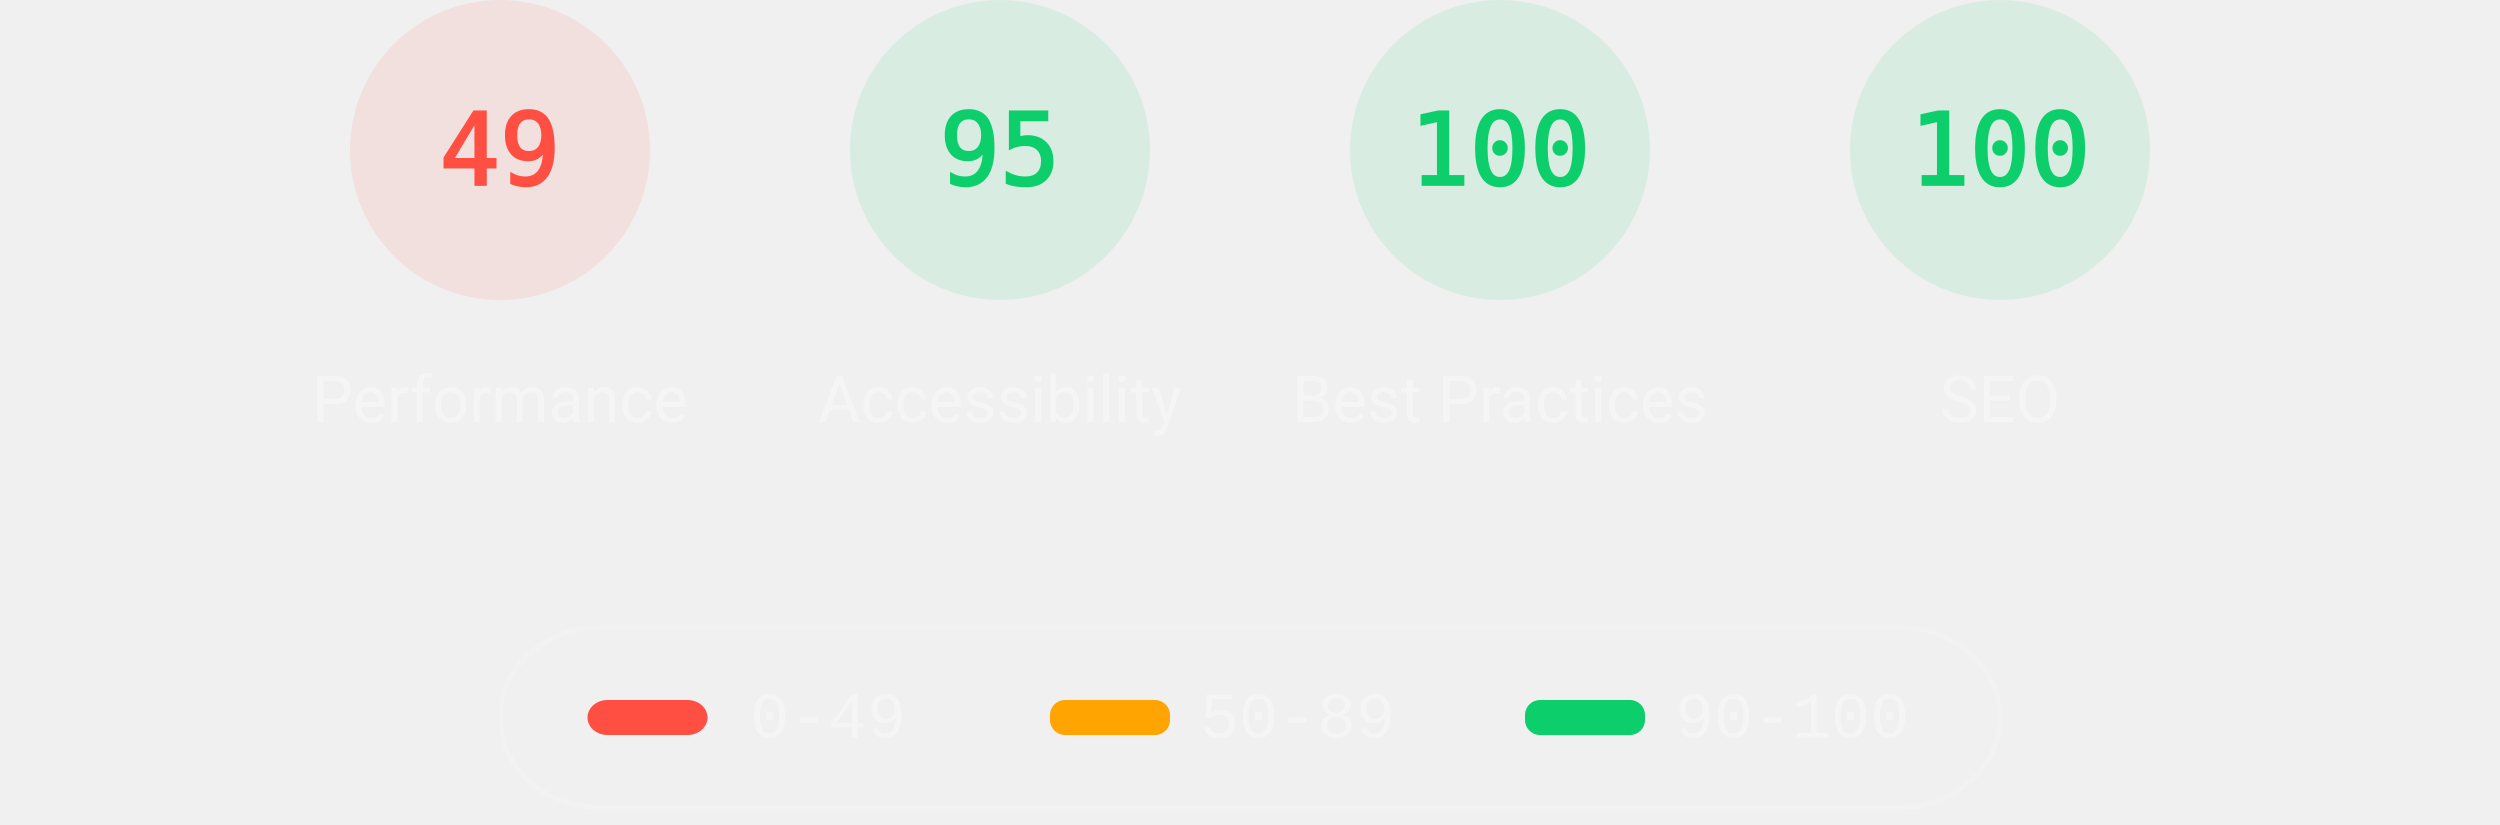
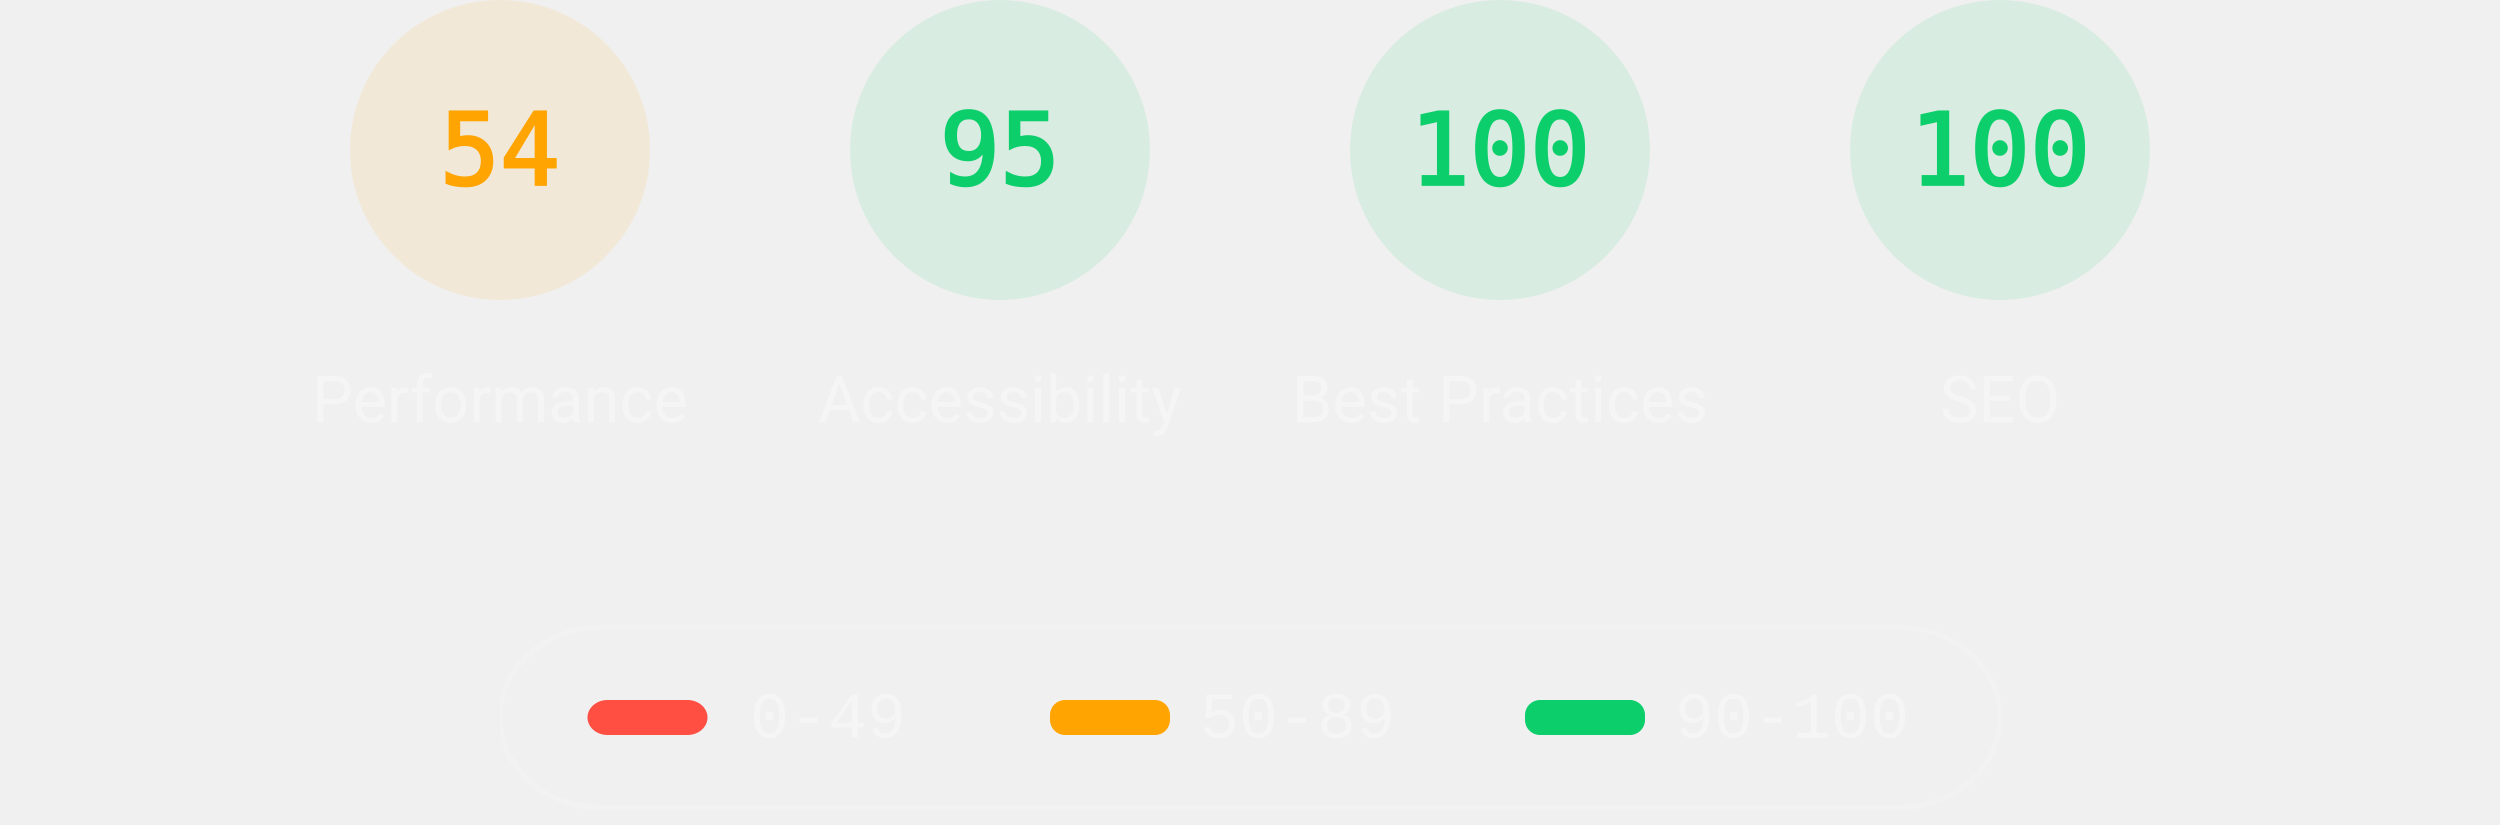
<svg xmlns="http://www.w3.org/2000/svg" class="theme--dark" fill="none" width="1000" height="330">
  <style>
			.gauge-base {
				opacity: 0.1
			}

			.gauge-arc {
				fill: none;
				animation-delay: 250ms;
				stroke-linecap: round;
				transform: rotate(-90deg);
				transform-origin: 100px 60px;
				animation: load-gauge 1s ease forwards
			}

			.guage-text {
				font-size: 40px;
				font-family: monospace;
				text-align: center
			}

			.guage-red {
				color: #ff4e42;
				fill: #ff4e42;
				stroke: #ff4e42
			}
			.guage-orange {
				color: #ffa400;
				fill: #ffa400;
				stroke: #ffa400
			}
			.guage-green {
				color: #0cce6b;
				fill: #0cce6b;
				stroke: #0cce6b
			}
			.theme--agnostic .guage-undefined {
				color: #5c5c5c;
				fill: #5c5c5c;
				stroke: #5c5c5c
			}
			.theme--light .guage-undefined {
				color: #1e1e1e;
				fill: #1e1e1e;
				stroke: #1e1e1e
			}
			.theme--dark .guage-undefined {
				color: #f5f5f5;
				fill: #f5f5f5;
				stroke: #f5f5f5
			}

			.guage-title {
				stroke: none;
				font-size: 26px;
				line-height: 26px;
				font-family: Roboto, Halvetica, Arial, sans-serif
			}
			.metric.guage-title {
				font-family: 'Courier New', Courier, monospace
			}
			.theme--agnostic .guage-title {
				color: #737373;
				fill: #737373
			}
			.theme--light .guage-title {
				color: #212121;
				fill: #212121
			}
			.theme--dark .guage-title {
				color: #f5f5f5;
				fill: #f5f5f5
			}

			@keyframes load-gauge {
				from {
					stroke-dasharray: 0 352.858
				}
			}
			.lh-gauge--pwa__disc {
				fill: #e0e0e0
			}
			.lh-gauge--pwa__logo {
				position: relative;
				fill: #b0b0b0
			}
			.lh-gauge--pwa__invisible {
				display: none
			}
			.lh-gauge--pwa__visible {
				display: inline
			}
			.guage-invisible {
				display: none
			}
			.lh-gauge--pwa__logo--primary-color {
				fill: #304ffe
			}
			.theme--agnostic .lh-gauge--pwa__logo--secondary-color {
				fill: #787878
			}
			.theme--light .lh-gauge--pwa__logo--secondary-color {
				fill: #3d3d3d
			}
			.theme--dark .lh-gauge--pwa__logo--secondary-color {
				fill: #d8b6b6
			}
			.theme--light #svg_2 {
				stroke: #00000022
			}
			.theme--agnostic #svg_2 {
				stroke: #616161
			}
			.theme--light #svg_2 {
				stroke: #00000022
			}
			.theme--dark #svg_2 {
				stroke: #f5f5f566
			}
		</style>
-   <svg class="guage-div guage-perf guage-red" viewBox="0 0 200 200" width="200" height="200" x="100" y="0">
-     <circle class="gauge-base" r="56" cx="100" cy="60" stroke-width="8" />
-     <circle class="gauge-arc guage-arc-1" r="56" cx="100" cy="60" stroke-width="8" style="stroke-dasharray: 172.41, 351.858;" />
-     <text class="guage-text" x="100px" y="60px" alignment-baseline="central" dominant-baseline="central" text-anchor="middle">49</text>
+   <svg class="guage-div guage-perf guage-orange" viewBox="0 0 200 200" width="200" height="200" x="100" y="0">
+     <circle class="gauge-base" r="56" cx="100" cy="60" stroke-width="8" />
+     <circle class="gauge-arc guage-arc-1" r="56" cx="100" cy="60" stroke-width="8" style="stroke-dasharray: 190.003, 351.858;" />
+     <text class="guage-text" x="100px" y="60px" alignment-baseline="central" dominant-baseline="central" text-anchor="middle">54</text>
    <text class="guage-title" x="100px" y="160px" alignment-baseline="central" dominant-baseline="central" text-anchor="middle">Performance</text>
  </svg>
  <svg class="guage-div guage-acc guage-green" viewBox="0 0 200 200" width="200" height="200" x="300" y="0">
    <circle class="gauge-base" r="56" cx="100" cy="60" stroke-width="8" />
    <circle class="gauge-arc guage-arc-2" r="56" cx="100" cy="60" stroke-width="8" style="stroke-dasharray: 334.265, 351.858;" />
    <text class="guage-text" x="100px" y="60px" alignment-baseline="central" dominant-baseline="central" text-anchor="middle">95</text>
    <text class="guage-title" x="100px" y="160px" alignment-baseline="central" dominant-baseline="central" text-anchor="middle">Accessibility</text>
  </svg>
  <svg class="guage-div guage-best guage-green" viewBox="0 0 200 200" width="200" height="200" x="500" y="0">
    <circle class="gauge-base" r="56" cx="100" cy="60" stroke-width="8" />
    <circle class="gauge-arc guage-arc-3" r="56" cx="100" cy="60" stroke-width="8" style="stroke-dasharray: 351.858, 351.858;" />
    <text class="guage-text" x="100px" y="60px" alignment-baseline="central" dominant-baseline="central" text-anchor="middle">100</text>
    <text class="guage-title" x="100px" y="160px" alignment-baseline="central" dominant-baseline="central" text-anchor="middle">Best Practices</text>
  </svg>
  <svg class="guage-div guage-seo guage-green" viewBox="0 0 200 200" width="200" height="200" x="700" y="0">
    <circle class="gauge-base" r="56" cx="100" cy="60" stroke-width="8" />
    <circle class="gauge-arc guage-arc-4" r="56" cx="100" cy="60" stroke-width="8" style="stroke-dasharray: 351.858, 351.858;" />
    <text class="guage-text" x="100px" y="60px" alignment-baseline="central" dominant-baseline="central" text-anchor="middle">100</text>
    <text class="guage-title" x="100px" y="160px" alignment-baseline="central" dominant-baseline="central" text-anchor="middle">SEO</text>
  </svg>
  <svg class="guage-div guage-pwa guage-invisible" viewBox="0 0 200 200" width="200" height="200" x="900" y="0">
    <svg viewBox="0 0 60 60" width="112" height="112" x="44" y="4">
      <defs>
        <linearGradient id="lh-gauge--pwa__check-circle__gradient-0" x1="50%" y1="0%" x2="50%" y2="100%">
          <stop stop-color="#00C852" offset="0%" />
          <stop stop-color="#009688" offset="100%" />
        </linearGradient>
        <linearGradient id="lh-gauge--pwa__installable__shadow-gradient-0" x1="76.056%" x2="24.111%" y1="82.995%" y2="24.735%">
          <stop stop-color="#A5D6A7" offset="0%" />
          <stop stop-color="#80CBC4" offset="100%" />
        </linearGradient>
        <linearGradient id="lh-gauge--pwa__fast-reliable__shadow-gradient-0" x1="76.056%" y1="82.995%" x2="25.678%" y2="26.493%">
          <stop stop-color="#64B5F6" offset="0%" />
          <stop stop-color="#2979FF" offset="100%" />
        </linearGradient>
        <g id="lh-gauge--pwa__fast-reliable-badge-0">
          <circle fill="#FFFFFF" cx="10" cy="10" r="10" />
          <path fill="#304FFE" d="M10 3.58l5.25 2.34v3.5c0 3.23-2.24 6.26-5.25 7-3.01-.74-5.25-3.77-5.25-7v-3.5L10 3.58zm-.47 10.74l2.76-4.83.03-.07c.04-.08 0-.24-.22-.24h-1.64l.47-3.26h-.47l-2.7 4.77c-.02.01.05-.1-.04.05-.09.16-.1.31.18.31h1.63l-.47 3.27h.47z" />
        </g>
        <g id="lh-gauge--pwa__installable-badge-0">
          <circle fill="#FFFFFF" cx="10" cy="10" r="10" />
          <path fill="#009688" d="M10 4.167A5.835 5.835 0 0 0 4.167 10 5.835 5.835 0 0 0 10 15.833 5.835 5.835 0 0 0 15.833 10 5.835 5.835 0 0 0 10 4.167zm2.917 6.416h-2.334v2.334H9.417v-2.334H7.083V9.417h2.334V7.083h1.166v2.334h2.334v1.166z" />
        </g>
      </defs>
      <g stroke="none" fill-rule="nonzero">
        <circle class="lh-gauge--pwa__disc" cx="30" cy="30" r="30" />
        <g class="lh-gauge--pwa__logo">
          <path d="M35.66 19.39l.7-1.75h2L37.4 15 38.6 12l3.4 9h-2.51l-.58-1.61z" />
          <path d="M33.52 21l3.65-9h-2.42l-2.5 5.82L30.5 12h-1.86l-1.9 5.82-1.35-2.65-1.21 3.72L25.4 21h2.38l1.72-5.2 1.64 5.2z" />
          <path fill-rule="nonzero" d="M20.3 17.91h1.48c.45 0 .85-.05 1.2-.15l.39-1.18 1.07-3.3a2.64 2.64 0 0 0-.28-.37c-.55-.6-1.36-.91-2.42-.91H18v9h2.3V17.9zm1.96-3.84c.22.22.33.5.33.87 0 .36-.1.65-.29.87-.2.23-.59.35-1.15.35h-.86v-2.41h.87c.52 0 .89.1 1.1.32z" />
        </g>
        <rect class="lh-gauge--pwa__component lh-gauge--pwa__na-line lh-gauge--pwa__invisible" fill="#FFFFFF" x="20" y="32" width="20" height="4" rx="2" />
        <g class="lh-gauge--pwa__component lh-gauge--pwa__fast-reliable-badge lh-gauge--pwa__invisible" transform="translate(20, 29)">
          <path fill="url(#lh-gauge--pwa__fast-reliable__shadow-gradient-0)" d="M33.63 19.49A30 30 0 0 1 16.2 30.36L3 17.14 17.14 3l16.49 16.49z" />
          <use href="#lh-gauge--pwa__fast-reliable-badge-0" />
        </g>
        <g class="lh-gauge--pwa__component lh-gauge--pwa__installable-badge lh-gauge--pwa__invisible" transform="translate(20, 29)">
          <path fill="url(#lh-gauge--pwa__installable__shadow-gradient-0)" d="M33.629 19.487c-4.272 5.453-10.391 9.39-17.415 10.869L3 17.142 17.142 3 33.63 19.487z" />
          <use href="#lh-gauge--pwa__installable-badge-0" />
        </g>
        <g class="lh-gauge--pwa__component lh-gauge--pwa__fast-reliable-installable-badges lh-gauge--pwa__invisible">
          <g transform="translate(8, 29)">
            <path fill="url(#lh-gauge--pwa__fast-reliable__shadow-gradient-0)" d="M16.321 30.463L3 17.143 17.142 3l22.365 22.365A29.864 29.864 0 0 1 22 31c-1.942 0-3.84-.184-5.679-.537z" />
            <use href="#lh-gauge--pwa__fast-reliable-badge-0" />
          </g>
          <g transform="translate(32, 29)">
            <path fill="url(#lh-gauge--pwa__installable__shadow-gradient-0)" d="M25.982 11.84a30.107 30.107 0 0 1-13.08 15.203L3 17.143 17.142 3l8.84 8.84z" />
            <use href="#lh-gauge--pwa__installable-badge-0" />
          </g>
        </g>
        <g class="lh-gauge--pwa__component lh-gauge--pwa__check-circle lh-gauge--pwa__invisible" transform="translate(18, 28)">
          <circle fill="#FFFFFF" cx="12" cy="12" r="12" />
          <path fill="url(#lh-gauge--pwa__check-circle__gradient-0)" d="M12 2a10 10 0 1 0 0 20 10 10 0 0 0 0-20zm-2 15l-5-5 1.41-1.41L10 14.17l7.59-7.59L19 8l-9 9z" />
        </g>
      </g>
    </svg>
    <text class="guage-title" y="160px" alignment-baseline="central" dominant-baseline="central" text-anchor="middle">
      <tspan x="100px" dy="-6px">Progressive</tspan>
      <tspan x="100px" dy="30px">Web App</tspan>
    </text>
  </svg>
  <svg width="604" height="76" x="200" y="250">
    <g>
      <rect fill="none" id="canvas_background" height="80" width="604" y="-1" x="-1" />
      <g display="none" overflow="visible" y="0" x="0" height="100%" width="100%" id="canvasGrid">
        <rect fill="url(#gridpattern)" stroke-width="0" y="0" x="0" height="100%" width="100%" />
      </g>
    </g>
    <g>
      <rect fill-opacity="0" stroke-width="2" rx="40" id="svg_2" height="72" width="600" y="1" x="0" fill="#000000" />
      <rect stroke="#000" rx="8" id="svg_3" height="14" width="48" y="30" x="35" stroke-opacity="null" stroke-width="0" fill="#ff4e42" />
      <rect stroke="#000" rx="6" id="svg_4" height="14" width="48" y="30" x="220" stroke-opacity="null" stroke-width="0" fill="#ffa400" />
      <rect stroke="#000" rx="6" id="svg_5" height="14" width="48" y="30" x="410" stroke-opacity="null" stroke-width="0" fill="#0cce6b" />
      <text class="metric guage-title" xml:space="preserve" text-anchor="start" font-size="26" id="svg_6" y="45" x="100" stroke-opacity="null" stroke-width="0" stroke="#000">0-49</text>
      <text class="metric guage-title" xml:space="preserve" text-anchor="start" font-size="26" id="svg_7" y="45" x="280" stroke-opacity="null" stroke-width="0" stroke="#000">50-89</text>
      <text class="metric guage-title" xml:space="preserve" text-anchor="start" font-size="26" id="svg_8" y="45" x="470" stroke-opacity="null" stroke-width="0" stroke="#000">90-100</text>
    </g>
  </svg>
</svg>
